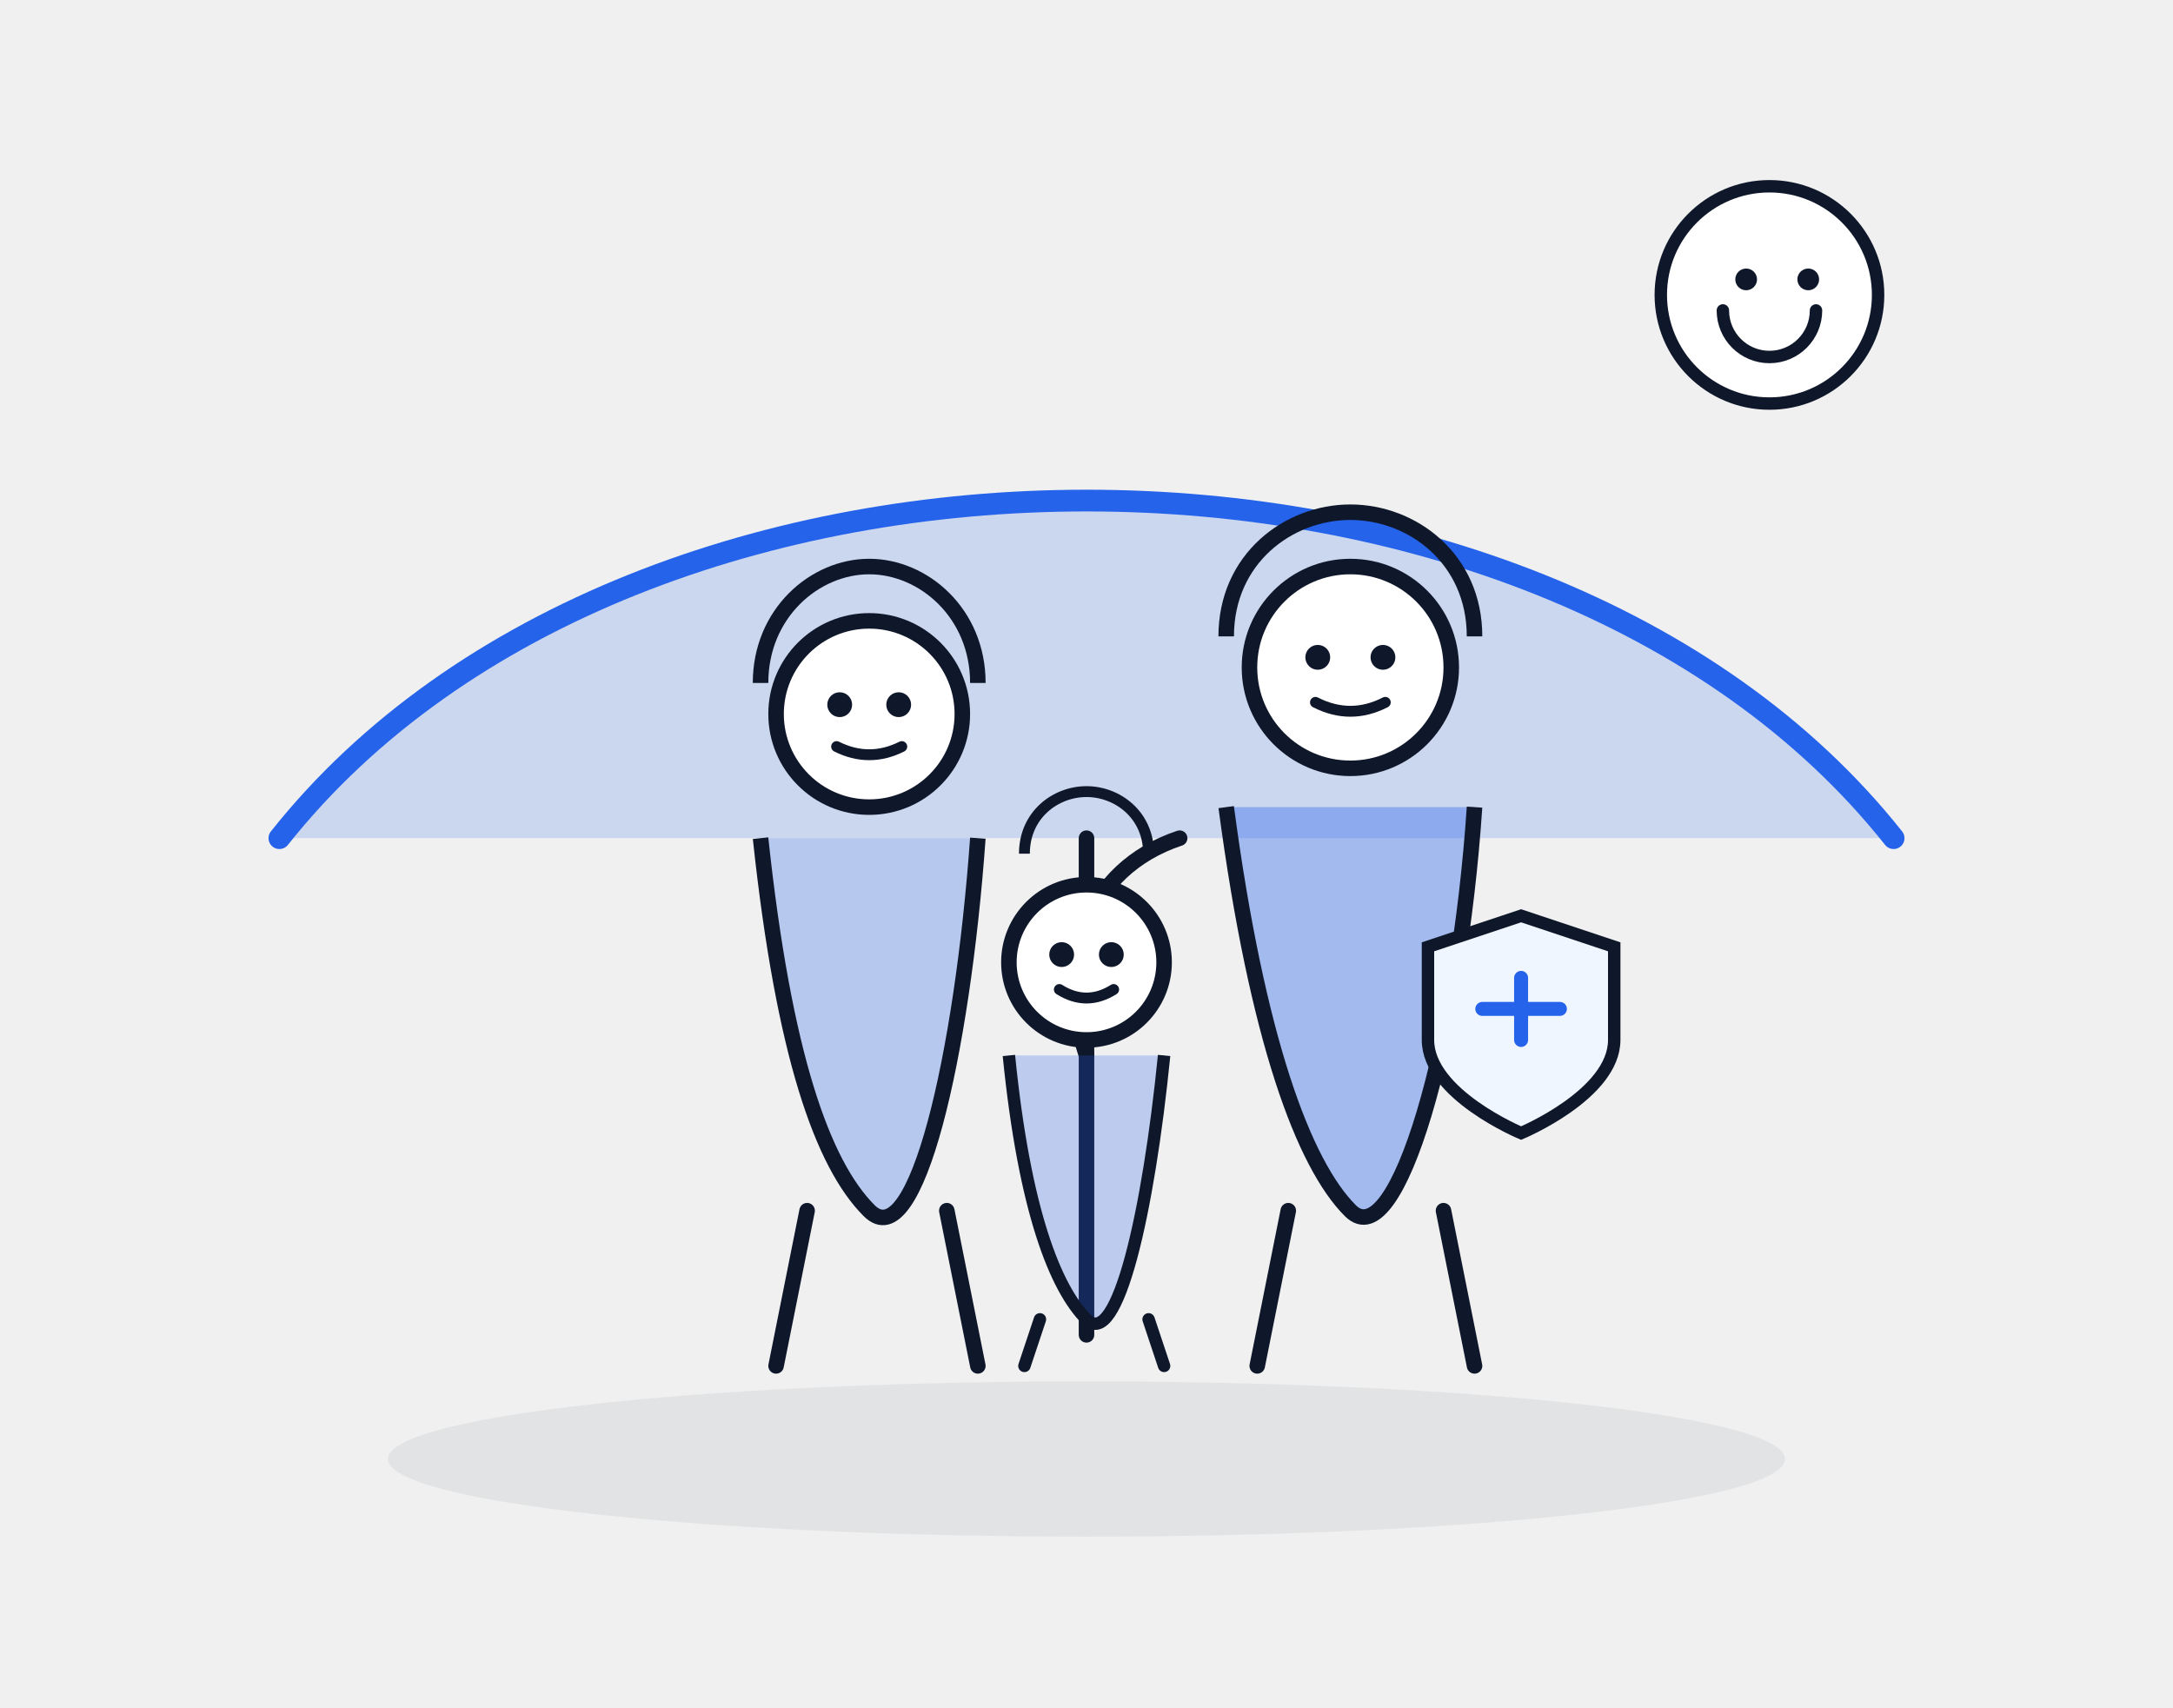
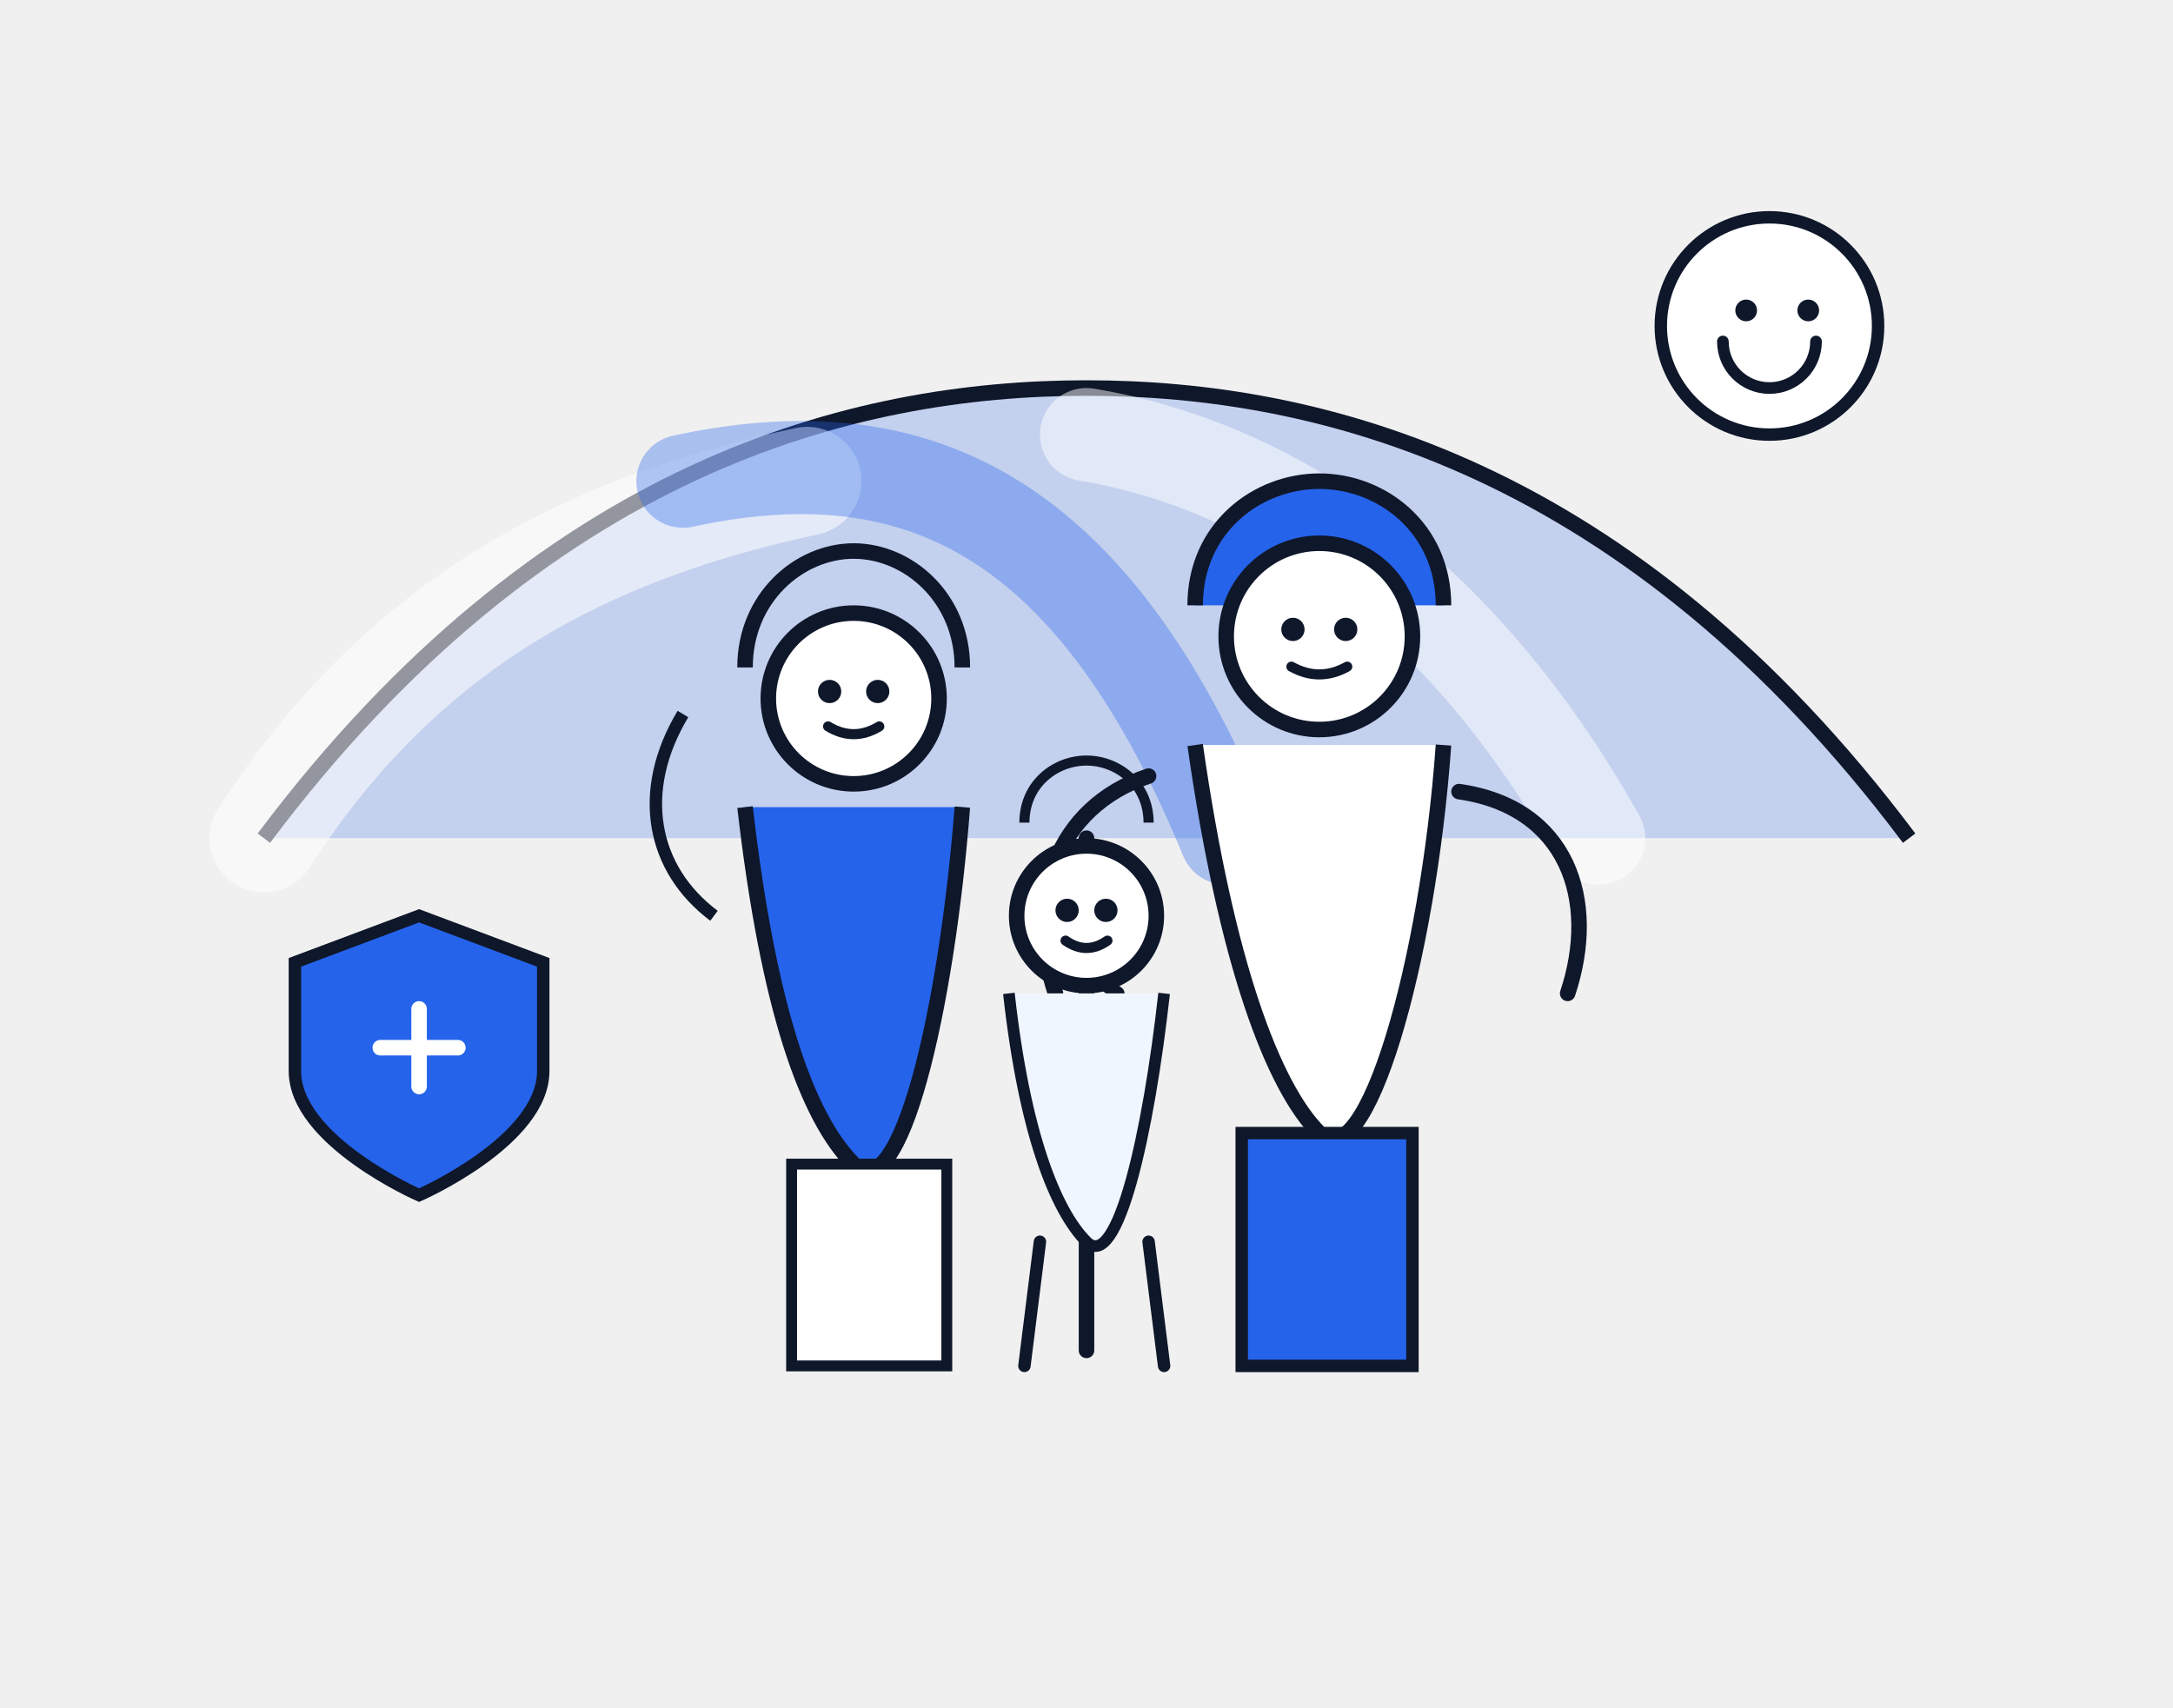
<svg xmlns="http://www.w3.org/2000/svg" viewBox="0 0 280 220" fill="none">
-   <ellipse cx="140" cy="188" rx="90" ry="10" fill="#0F172A" fill-opacity="0.06" />
-   <circle cx="228" cy="38" r="14" stroke="#0F172A" stroke-width="1.6" fill="#FFFFFF" />
-   <path d="M222 40a6 6 0 1 0 12 0" stroke="#0F172A" stroke-width="1.6" stroke-linecap="round" fill="none" />
-   <circle cx="225" cy="36" r="1.4" fill="#0F172A" />
-   <circle cx="233" cy="36" r="1.4" fill="#0F172A" />
-   <path d="M36 108c46-58 162-58 208 0" stroke="#2563EB" stroke-width="2.8" stroke-linecap="round" fill="#2563EB" fill-opacity="0.18" />
-   <line x1="140" y1="108" x2="140" y2="172" stroke="#0F172A" stroke-width="2" stroke-linecap="round" />
-   <path d="M98 88c0-9 7-15 14-15s14 6 14 15" stroke="#0F172A" stroke-width="2" fill="none" />
-   <circle cx="112" cy="92" r="12" stroke="#0F172A" stroke-width="2" fill="#FFFFFF" />
-   <circle cx="108.2" cy="90.8" r="1.6" fill="#0F172A" />
-   <circle cx="115.8" cy="90.8" r="1.6" fill="#0F172A" />
-   <path d="M107.8 96.2Q112 98.3 116.2 96.2" stroke="#0F172A" stroke-width="1.4" stroke-linecap="round" fill="none" />
-   <path d="M98 108c3 28 8 42 14 48s12-20 14-48" stroke="#0F172A" stroke-width="2" fill="#2563EB" fill-opacity="0.28" />
-   <line x1="104" y1="156" x2="100" y2="176" stroke="#0F172A" stroke-width="2" stroke-linecap="round" />
-   <line x1="122" y1="156" x2="126" y2="176" stroke="#0F172A" stroke-width="2" stroke-linecap="round" />
-   <path d="M158 82c0-10 8-16 16-16s16 6 16 16" stroke="#0F172A" stroke-width="2" fill="none" />
-   <circle cx="174" cy="86" r="13" stroke="#0F172A" stroke-width="2" fill="#FFFFFF" />
-   <circle cx="169.8" cy="84.7" r="1.6" fill="#0F172A" />
-   <circle cx="178.2" cy="84.7" r="1.6" fill="#0F172A" />
-   <path d="M169.5 90.5Q174 92.8 178.5 90.5" stroke="#0F172A" stroke-width="1.4" stroke-linecap="round" fill="none" />
-   <path d="M158 104c4 30 10 46 16 52s14-22 16-52" stroke="#0F172A" stroke-width="2" fill="#2563EB" fill-opacity="0.38" />
-   <path d="M152 108c-12 4-16 16-12 28" stroke="#0F172A" stroke-width="2" stroke-linecap="round" />
-   <line x1="166" y1="156" x2="162" y2="176" stroke="#0F172A" stroke-width="2" stroke-linecap="round" />
-   <line x1="186" y1="156" x2="190" y2="176" stroke="#0F172A" stroke-width="2" stroke-linecap="round" />
-   <path d="M196 118 208 122v12c0 7-12 12-12 12s-12-5-12-12v-12l12-4Z" stroke="#0F172A" stroke-width="1.6" fill="#EFF6FF" />
-   <path d="M196 126v8M191 130h10" stroke="#2563EB" stroke-width="1.8" stroke-linecap="round" />
-   <circle cx="140" cy="124" r="10" stroke="#0F172A" stroke-width="2" fill="#FFFFFF" />
-   <circle cx="136.8" cy="123" r="1.6" fill="#0F172A" />
-   <circle cx="143.2" cy="123" r="1.6" fill="#0F172A" />
-   <path d="M136.5 127.5Q140 129.7 143.5 127.5" stroke="#0F172A" stroke-width="1.4" stroke-linecap="round" fill="none" />
-   <path d="M132 110c0-5 4-8 8-8s8 3 8 8" stroke="#0F172A" stroke-width="1.4" fill="none" />
-   <path d="M130 136c2 20 6 30 10 34s8-14 10-34" stroke="#0F172A" stroke-width="1.6" fill="#2563EB" fill-opacity="0.25" />
-   <line x1="134" y1="170" x2="132" y2="176" stroke="#0F172A" stroke-width="1.6" stroke-linecap="round" />
-   <line x1="148" y1="170" x2="150" y2="176" stroke="#0F172A" stroke-width="1.6" stroke-linecap="round" />
+   <circle cx="228" cy="42" r="14" stroke="#0F172A" stroke-width="1.6" fill="#FFFFFF" />
+   <path d="M222 44a6 6 0 1 0 12 0" stroke="#0F172A" stroke-width="1.5" stroke-linecap="round" fill="none" />
+   <circle cx="225" cy="40" r="1.4" fill="#0F172A" />
+   <circle cx="233" cy="40" r="1.4" fill="#0F172A" />
+   <path d="M54 118 70 124v14c0 9-16 16-16 16s-16-7-16-16v-14l16-6Z" fill="#2563EB" stroke="#0F172A" stroke-width="1.6" />
+   <path d="M54 130v10M49 135h10" stroke="#FFFFFF" stroke-width="2" stroke-linecap="round" />
+   <path d="M34 108c36-48 76-58 106-58s70 10 106 58" fill="#2563EB" fill-opacity="0.22" stroke="#0F172A" stroke-width="2" />
+   <path d="M34 108c18-28 42-40 70-46" stroke="#FFFFFF" stroke-width="14" stroke-linecap="round" opacity="0.55" />
+   <path d="M88 62c28-6 52 2 70 46" stroke="#2563EB" stroke-width="12" stroke-linecap="round" opacity="0.35" />
+   <path d="M140 56c24 4 48 20 66 52" stroke="#FFFFFF" stroke-width="12" stroke-linecap="round" opacity="0.5" />
+   <line x1="140" y1="108" x2="140" y2="174" stroke="#0F172A" stroke-width="2" stroke-linecap="round" />
+   <path d="M96 86c0-9 7-15 14-15s14 6 14 15" stroke="#0F172A" stroke-width="2" fill="none" />
+   <path d="M88 92c-6 10-4 20 4 26" stroke="#0F172A" stroke-width="1.6" />
+   <circle cx="110" cy="90" r="11" stroke="#0F172A" stroke-width="2" fill="#FFFFFF" />
+   <circle cx="106.9" cy="89.1" r="1.5" fill="#0F172A" />
+   <circle cx="113.1" cy="89.1" r="1.5" fill="#0F172A" />
+   <path d="M106.7 93.6Q110 95.6 113.3 93.6" stroke="#0F172A" stroke-width="1.3" stroke-linecap="round" fill="none" />
+   <path d="M96 104c3 26 8 40 14 46s12-20 14-46" stroke="#0F172A" stroke-width="2" fill="#2563EB" />
+   <path d="M102 150h20v26h-20v-26Z" fill="#FFFFFF" stroke="#0F172A" stroke-width="1.4" />
+   <path d="M154 78c0-10 8-16 16-16s16 6 16 16" stroke="#0F172A" stroke-width="2" fill="#2563EB" />
+   <circle cx="170" cy="82" r="12" stroke="#0F172A" stroke-width="2" fill="#FFFFFF" />
+   <circle cx="166.6" cy="81.1" r="1.5" fill="#0F172A" />
+   <circle cx="173.4" cy="81.1" r="1.5" fill="#0F172A" />
+   <path d="M166.4 85.9Q170 87.9 173.6 85.9" stroke="#0F172A" stroke-width="1.3" stroke-linecap="round" fill="none" />
+   <path d="M154 96c4 28 10 44 16 50s14-22 16-50" stroke="#0F172A" stroke-width="2" fill="#FFFFFF" />
+   <path d="M148 100c-12 4-16 16-12 28" stroke="#0F172A" stroke-width="2" stroke-linecap="round" />
+   <path d="M188 102c14 2 18 14 14 26" stroke="#0F172A" stroke-width="2" stroke-linecap="round" />
+   <path d="M160 146h22v30h-22v-30Z" fill="#2563EB" stroke="#0F172A" stroke-width="1.6" />
+   <path d="M140 108c-4 8-2 16 4 20" stroke="#0F172A" stroke-width="1.8" stroke-linecap="round" />
+   <circle cx="140" cy="118" r="9" stroke="#0F172A" stroke-width="2" fill="#FFFFFF" />
+   <circle cx="137.5" cy="117.3" r="1.5" fill="#0F172A" />
+   <circle cx="142.5" cy="117.3" r="1.5" fill="#0F172A" />
+   <path d="M137.3 121.2Q140 123.1 142.7 121.2" stroke="#0F172A" stroke-width="1.3" stroke-linecap="round" fill="none" />
+   <path d="M132 106c0-5 4-8 8-8s8 3 8 8" stroke="#0F172A" stroke-width="1.3" fill="none" />
+   <path d="M130 128c2 18 6 28 10 32s8-14 10-32" stroke="#0F172A" stroke-width="1.5" fill="#EFF6FF" />
+   <line x1="134" y1="160" x2="132" y2="176" stroke="#0F172A" stroke-width="1.6" stroke-linecap="round" />
+   <line x1="148" y1="160" x2="150" y2="176" stroke="#0F172A" stroke-width="1.6" stroke-linecap="round" />
</svg>
